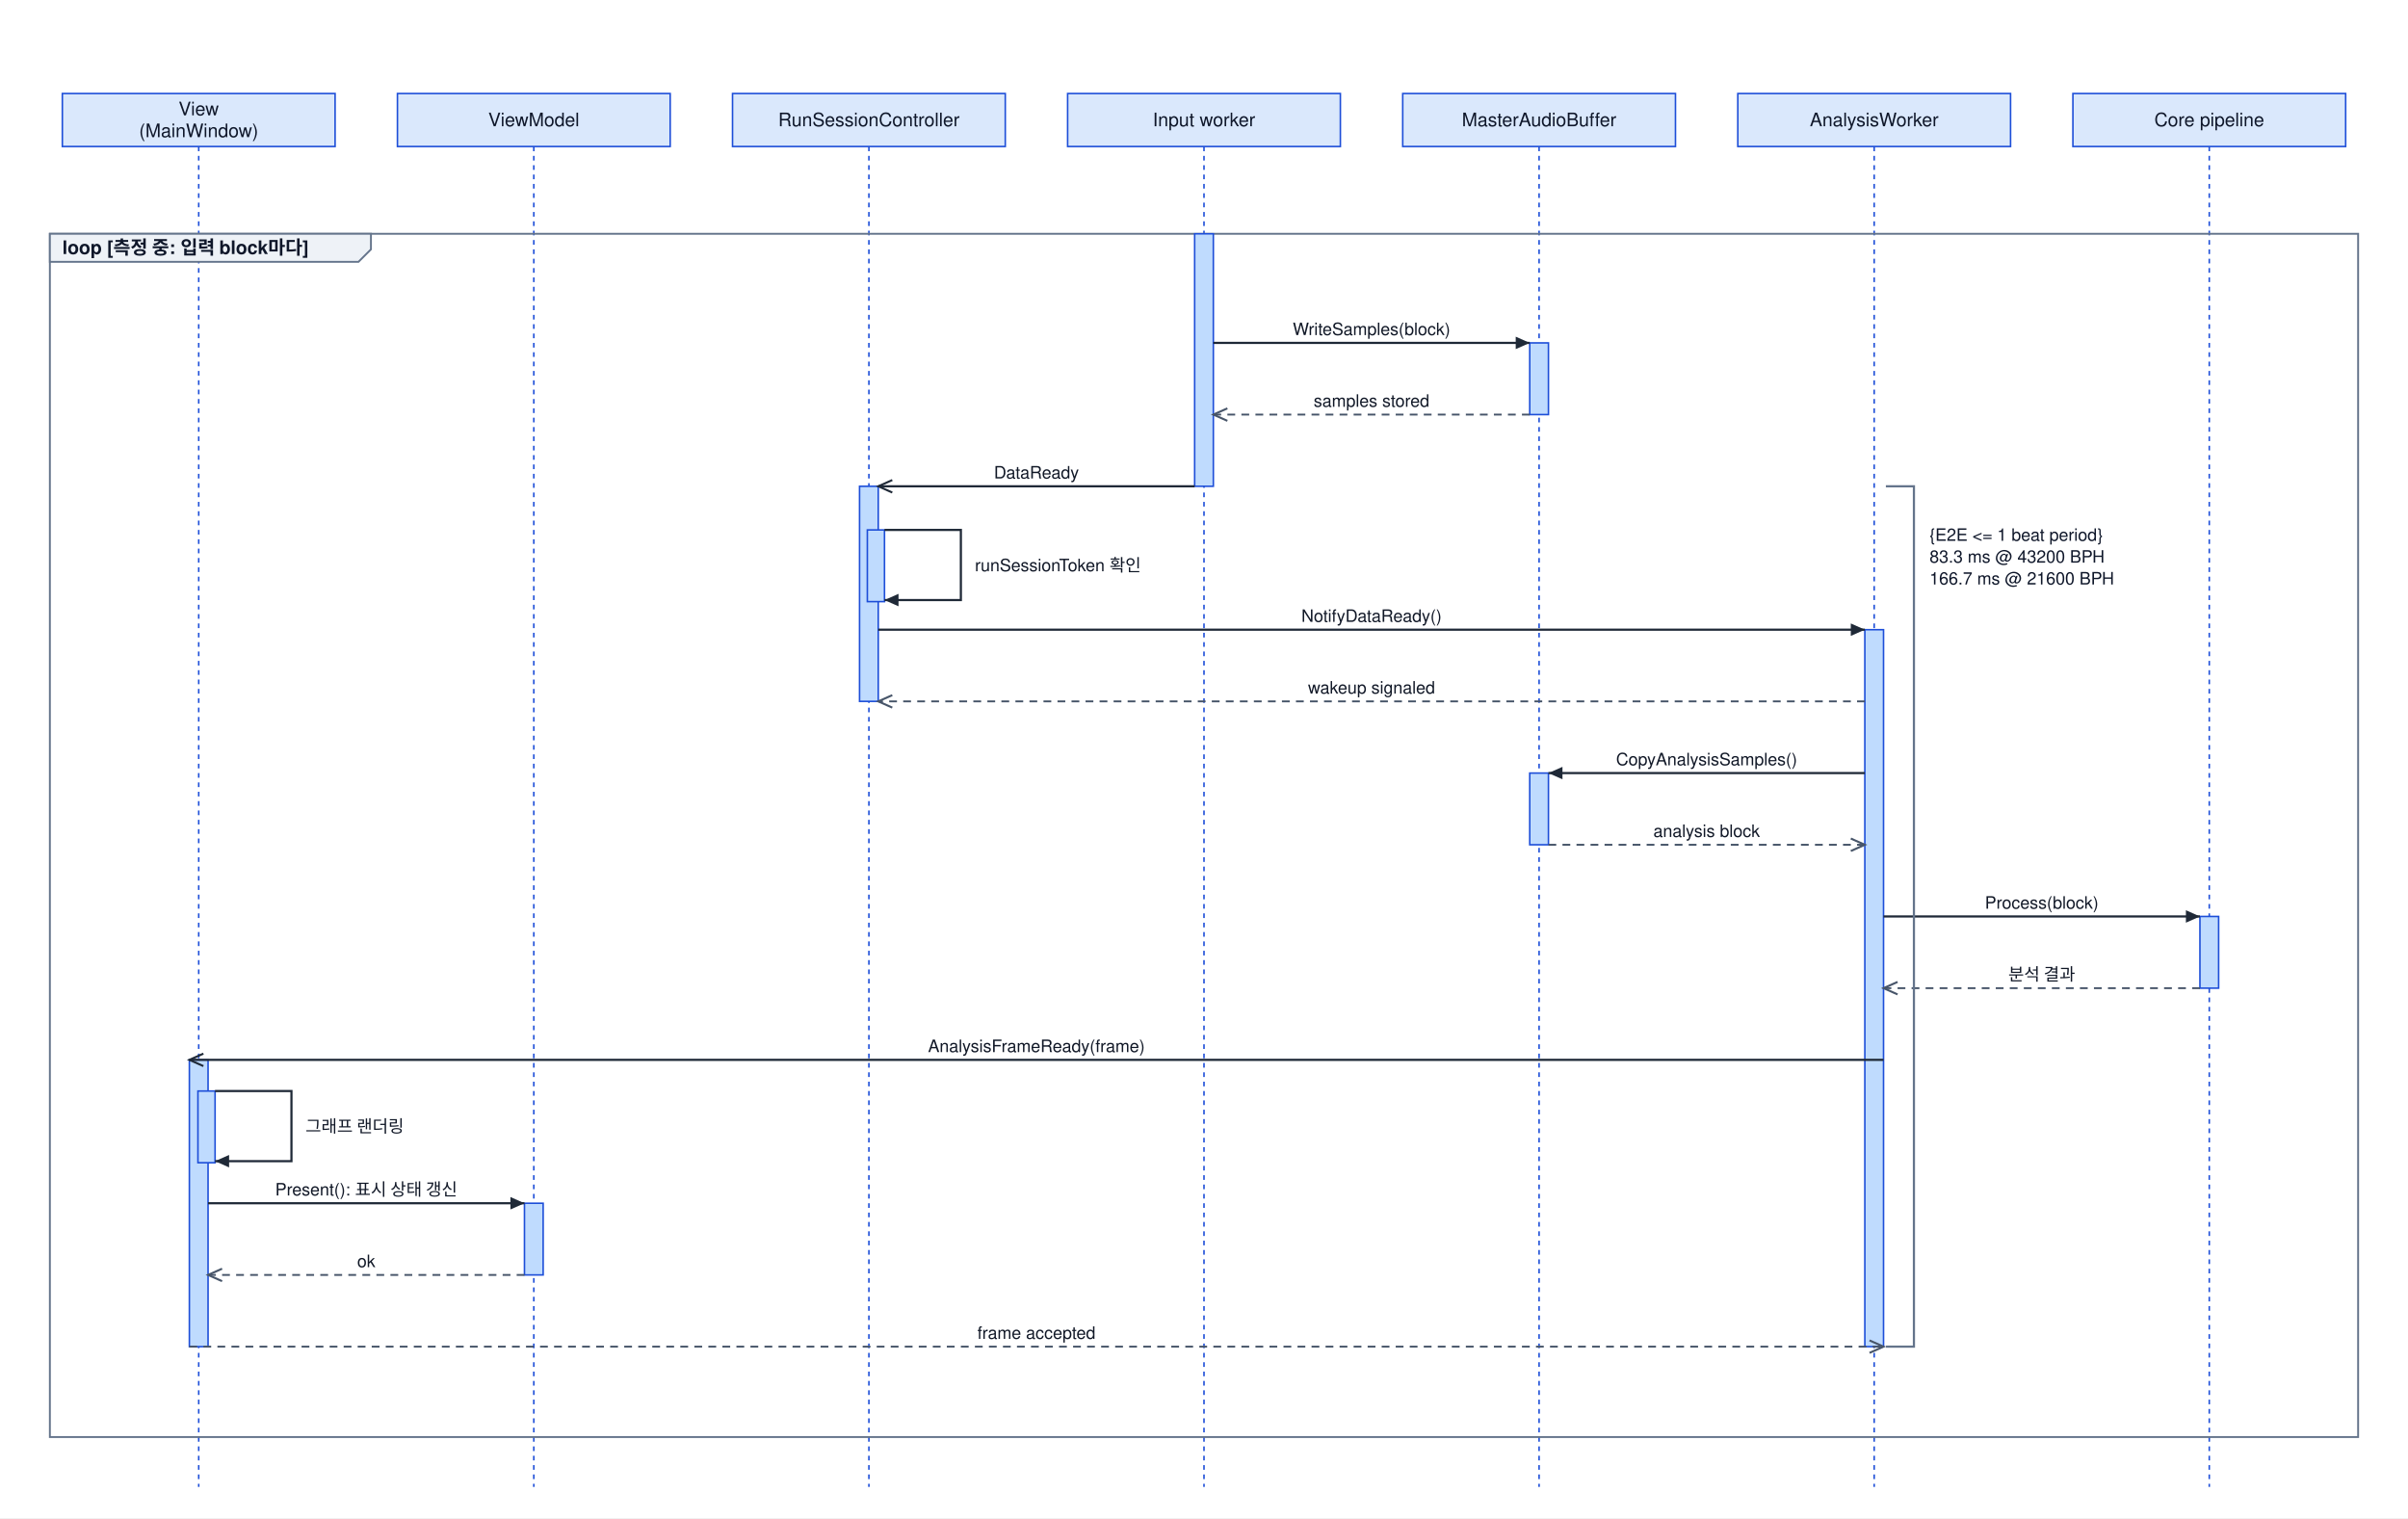
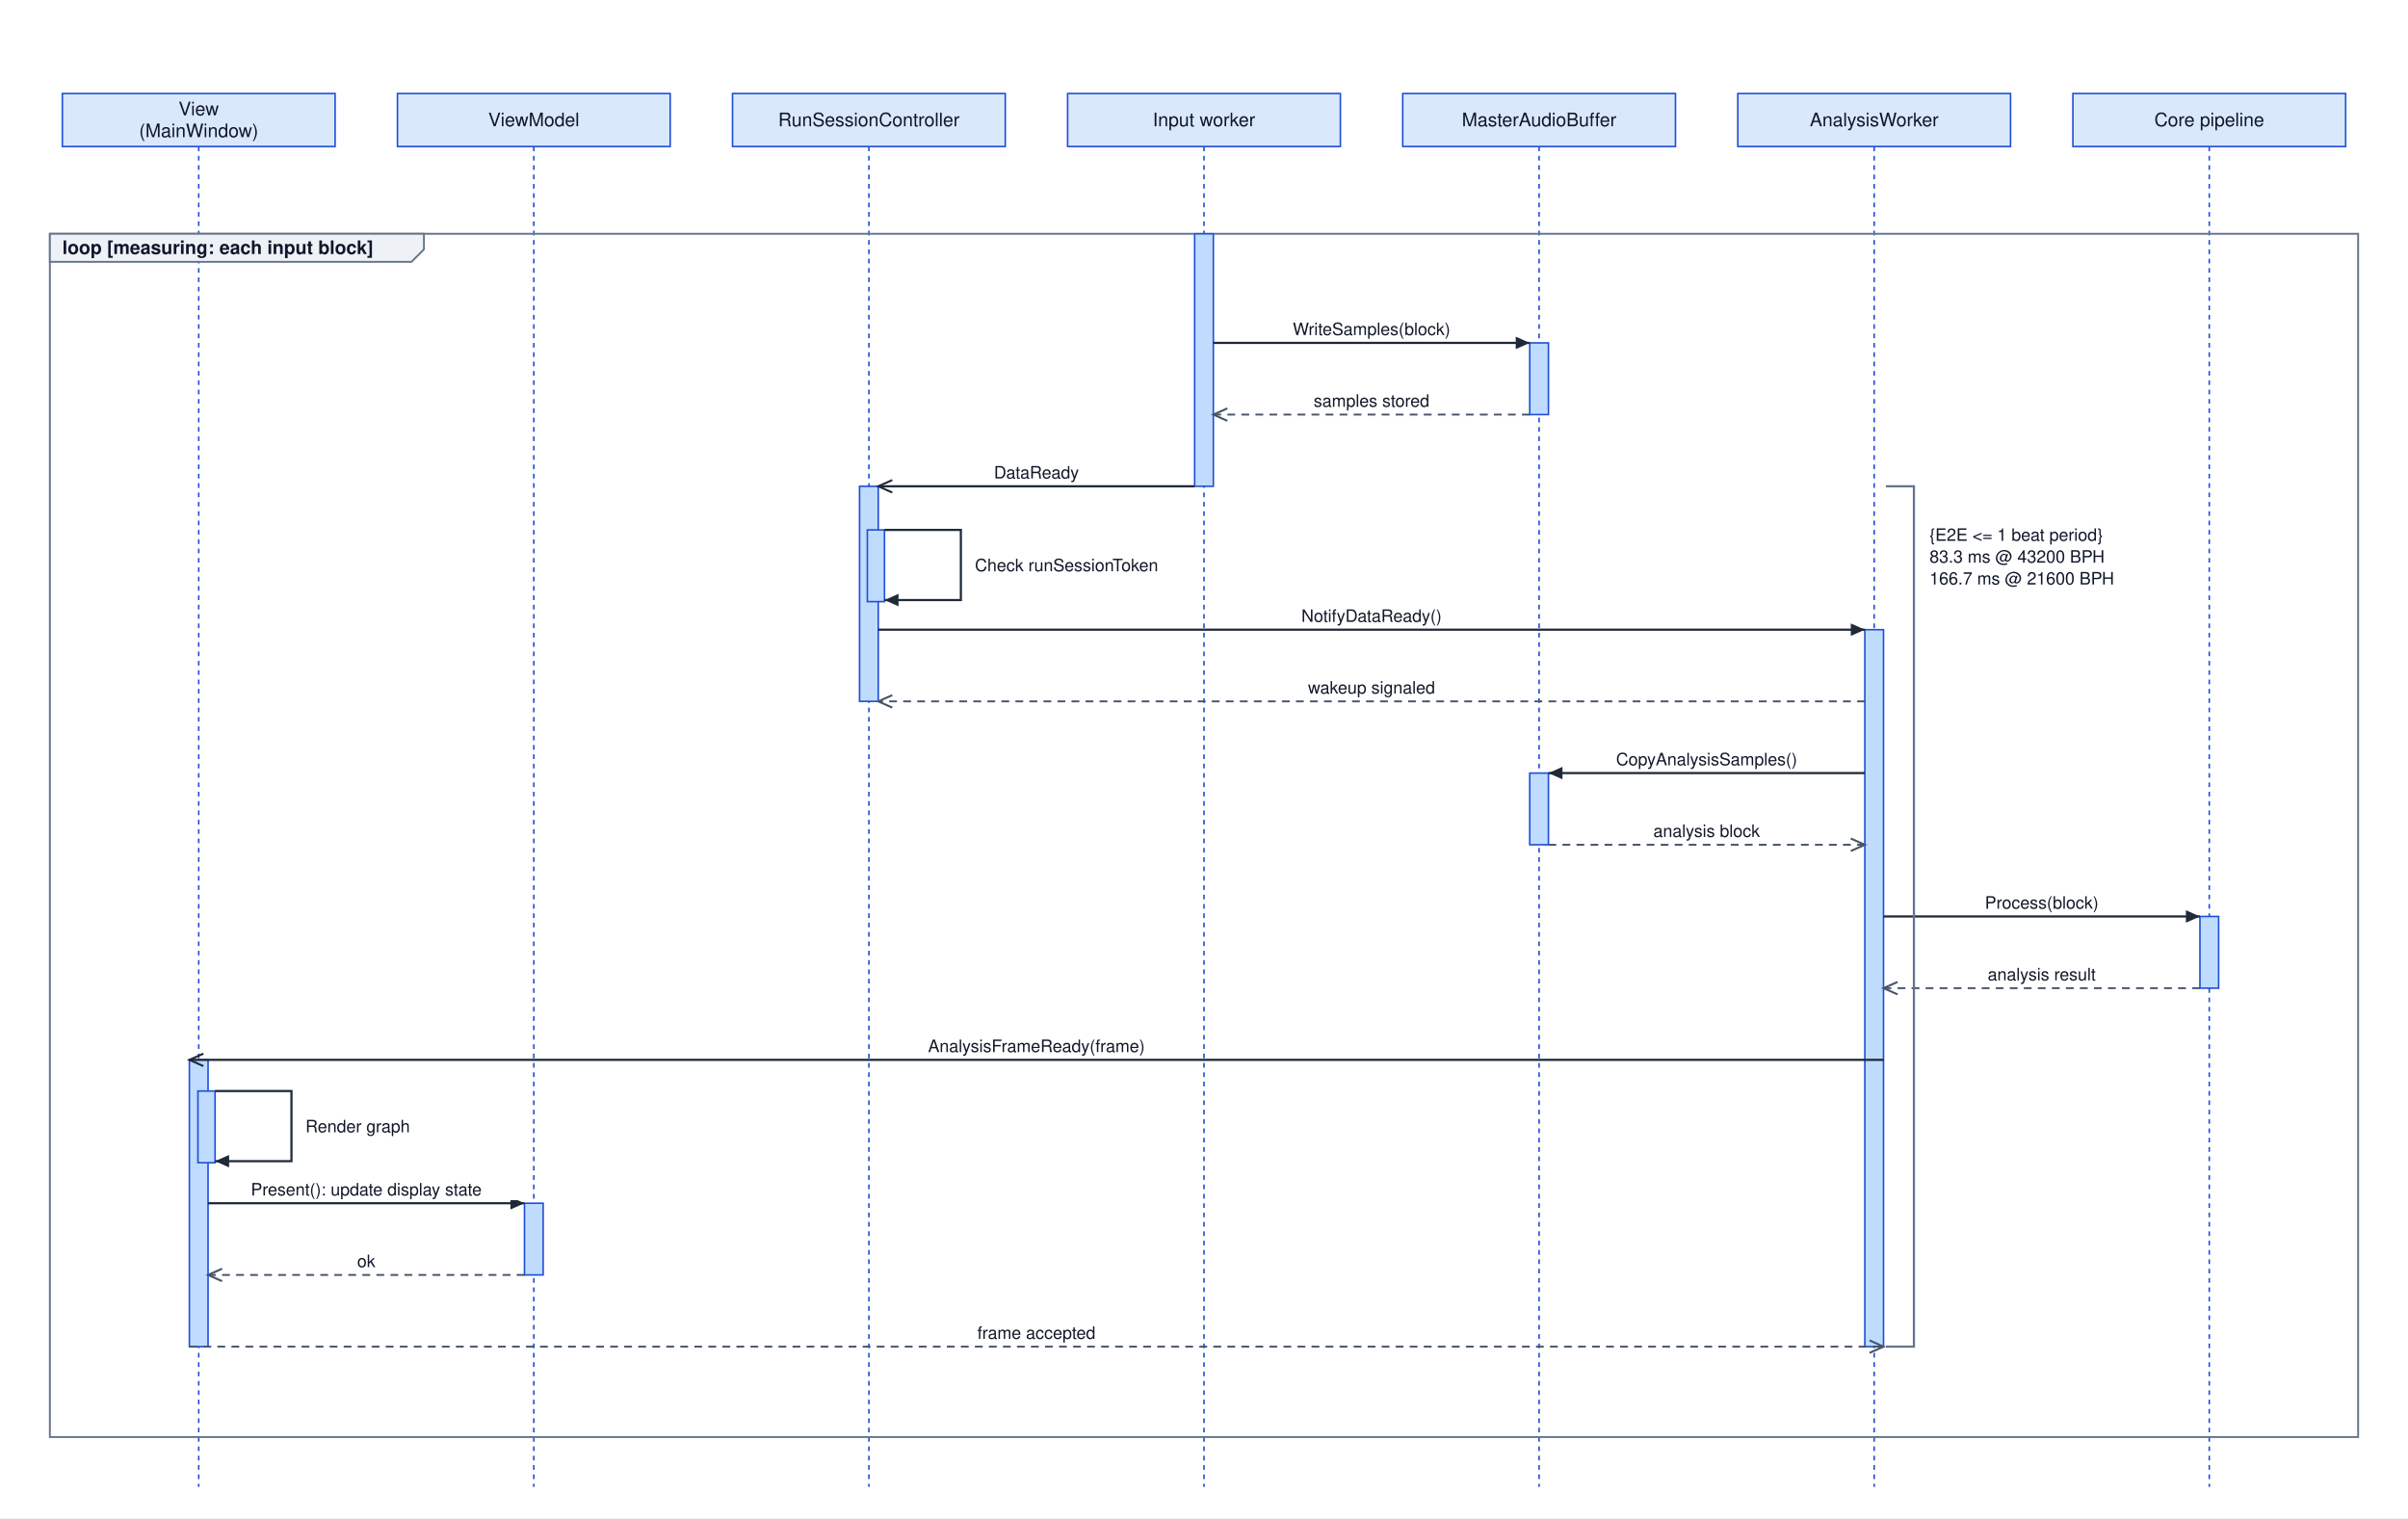
<svg xmlns="http://www.w3.org/2000/svg" width="1545" height="974" viewBox="0 0 1545 974" font-family="Helvetica,Arial,sans-serif">
  <rect x="0" y="0" width="1545" height="974" fill="#ffffff" />
  <rect x="470.0" y="60" width="175.0" height="34" fill="#dae8fc" stroke="#1d4ed8" />
  <line x1="557.5" y1="94" x2="557.5" y2="954.0" stroke="#1d4ed8" stroke-width="1" stroke-dasharray="3 3" />
  <text x="557.5" y="81" text-anchor="middle" font-size="12" fill="#0f172a">RunSessionController</text>
  <rect x="685.0" y="60" width="175.0" height="34" fill="#dae8fc" stroke="#1d4ed8" />
  <line x1="772.5" y1="94" x2="772.5" y2="954.0" stroke="#1d4ed8" stroke-width="1" stroke-dasharray="3 3" />
  <text x="772.5" y="81" text-anchor="middle" font-size="12" fill="#0f172a">Input worker</text>
  <rect x="900.0" y="60" width="175.0" height="34" fill="#dae8fc" stroke="#1d4ed8" />
  <line x1="987.5" y1="94" x2="987.5" y2="954.0" stroke="#1d4ed8" stroke-width="1" stroke-dasharray="3 3" />
  <text x="987.5" y="81" text-anchor="middle" font-size="12" fill="#0f172a">MasterAudioBuffer</text>
  <rect x="1115.0" y="60" width="175.0" height="34" fill="#dae8fc" stroke="#1d4ed8" />
  <line x1="1202.5" y1="94" x2="1202.5" y2="954.0" stroke="#1d4ed8" stroke-width="1" stroke-dasharray="3 3" />
  <text x="1202.5" y="81" text-anchor="middle" font-size="12" fill="#0f172a">AnalysisWorker</text>
  <rect x="1330.0" y="60" width="175.0" height="34" fill="#dae8fc" stroke="#1d4ed8" />
  <line x1="1417.5" y1="94" x2="1417.5" y2="954.0" stroke="#1d4ed8" stroke-width="1" stroke-dasharray="3 3" />
  <text x="1417.5" y="81" text-anchor="middle" font-size="12" fill="#0f172a">Core pipeline</text>
  <rect x="40.0" y="60" width="175.0" height="34" fill="#dae8fc" stroke="#1d4ed8" />
  <line x1="127.5" y1="94" x2="127.5" y2="954.0" stroke="#1d4ed8" stroke-width="1" stroke-dasharray="3 3" />
  <text x="127.5" y="74" text-anchor="middle" font-size="12" fill="#0f172a">View</text>
  <text x="127.5" y="88" text-anchor="middle" font-size="12" fill="#0f172a">(MainWindow)</text>
  <rect x="255.0" y="60" width="175.0" height="34" fill="#dae8fc" stroke="#1d4ed8" />
  <line x1="342.5" y1="94" x2="342.5" y2="954.0" stroke="#1d4ed8" stroke-width="1" stroke-dasharray="3 3" />
  <text x="342.5" y="81" text-anchor="middle" font-size="12" fill="#0f172a">ViewModel</text>
  <rect x="32.0" y="150.0" width="1481.0" height="772.0" fill="none" stroke="#64748b" stroke-width="1.2" />
-   <path d="M 32.0 150.0 L 32.0 168.0 L 230 168.0 L 238 160.0 L 238 150.0 Z" fill="#eef2f7" stroke="#64748b" stroke-width="1.2" />
-   <text x="40.0" y="163.0" font-size="12" font-weight="bold" fill="#0f172a">loop [측정 중: 입력 block마다]</text>
+   <path d="M 32.0 150.0 L 32.0 168.0 L 264 168.0 L 272 160.0 L 272 150.0 Z" fill="#eef2f7" stroke="#64748b" stroke-width="1.2" />
+   <text x="40.0" y="163.0" font-size="12" font-weight="bold" fill="#0f172a">loop [measuring: each input block]</text>
  <rect x="981.5" y="220.0" width="12.0" height="46.0" fill="#bfdbfe" stroke="#1d4ed8" stroke-width="1" />
  <rect x="766.5" y="150.0" width="12.0" height="162.0" fill="#bfdbfe" stroke="#1d4ed8" stroke-width="1" />
  <rect x="551.5" y="312.0" width="12.0" height="138.0" fill="#bfdbfe" stroke="#1d4ed8" stroke-width="1" />
  <rect x="981.5" y="496.0" width="12.0" height="46.0" fill="#bfdbfe" stroke="#1d4ed8" stroke-width="1" />
  <rect x="1411.5" y="588.0" width="12.0" height="46.0" fill="#bfdbfe" stroke="#1d4ed8" stroke-width="1" />
  <rect x="336.5" y="772.0" width="12.0" height="46.0" fill="#bfdbfe" stroke="#1d4ed8" stroke-width="1" />
  <rect x="121.5" y="680.0" width="12.0" height="184.0" fill="#bfdbfe" stroke="#1d4ed8" stroke-width="1" />
  <rect x="1196.5" y="404.0" width="12.0" height="460.0" fill="#bfdbfe" stroke="#1d4ed8" stroke-width="1" />
  <rect x="127.0" y="700.0" width="11.0" height="46.0" fill="#bfdbfe" stroke="#1d4ed8" stroke-width="1" />
  <rect x="556.5" y="340.0" width="11.0" height="46.0" fill="#bfdbfe" stroke="#1d4ed8" stroke-width="1" />
  <line x1="778.5" y1="220.0" x2="981.5" y2="220.0" stroke="#1f2937" stroke-width="1.4" />
  <polygon points="981.5,220.0 972.5,216.0 972.5,224.0" fill="#1f2937" />
  <rect x="819.5" y="205.0" width="120.9" height="13" fill="#ffffff" />
  <text x="880.0" y="215.0" text-anchor="middle" font-size="11" fill="#111827">WriteSamples(block)</text>
  <line x1="981.5" y1="266.0" x2="778.5" y2="266.0" stroke="#475569" stroke-width="1.2" stroke-dasharray="5 4" />
  <path d="M 787.5 262.0 L 778.5 266.0 L 787.5 270.0" fill="none" stroke="#475569" stroke-width="1.3" />
  <rect x="834.6" y="251.0" width="90.7" height="13" fill="#ffffff" />
  <text x="880.0" y="261.0" text-anchor="middle" font-size="11" fill="#111827">samples stored</text>
  <line x1="766.5" y1="312.0" x2="563.5" y2="312.0" stroke="#1f2937" stroke-width="1.4" />
  <path d="M 572.5 308.0 L 563.5 312.0 L 572.5 316.0" fill="none" stroke="#1f2937" stroke-width="1.3" />
  <rect x="634.8" y="297.0" width="60.5" height="13" fill="#ffffff" />
  <text x="665.0" y="307.0" text-anchor="middle" font-size="11" fill="#111827">DataReady</text>
  <line x1="563.5" y1="404.0" x2="1196.5" y2="404.0" stroke="#1f2937" stroke-width="1.4" />
  <polygon points="1196.5,404.0 1187.5,400.0 1187.5,408.0" fill="#1f2937" />
  <rect x="825.6" y="389.0" width="108.8" height="13" fill="#ffffff" />
  <text x="880.0" y="399.0" text-anchor="middle" font-size="11" fill="#111827">NotifyDataReady()</text>
  <line x1="1196.5" y1="450.0" x2="563.5" y2="450.0" stroke="#475569" stroke-width="1.2" stroke-dasharray="5 4" />
  <path d="M 572.5 446.0 L 563.5 450.0 L 572.5 454.0" fill="none" stroke="#475569" stroke-width="1.3" />
  <rect x="831.6" y="435.0" width="96.7" height="13" fill="#ffffff" />
  <text x="880.0" y="445.0" text-anchor="middle" font-size="11" fill="#111827">wakeup signaled</text>
  <line x1="1196.5" y1="496.0" x2="993.5" y2="496.0" stroke="#1f2937" stroke-width="1.4" />
  <polygon points="993.5,496.0 1002.5,492.0 1002.5,500.0" fill="#1f2937" />
  <rect x="1028.5" y="481.0" width="133.0" height="13" fill="#ffffff" />
  <text x="1095.0" y="491.0" text-anchor="middle" font-size="11" fill="#111827">CopyAnalysisSamples()</text>
  <line x1="993.5" y1="542.0" x2="1196.5" y2="542.0" stroke="#475569" stroke-width="1.2" stroke-dasharray="5 4" />
  <path d="M 1187.5 538.0 L 1196.5 542.0 L 1187.5 546.0" fill="none" stroke="#475569" stroke-width="1.3" />
  <rect x="1049.7" y="527.0" width="90.7" height="13" fill="#ffffff" />
  <text x="1095.0" y="537.0" text-anchor="middle" font-size="11" fill="#111827">analysis block</text>
  <line x1="1208.5" y1="588.0" x2="1411.5" y2="588.0" stroke="#1f2937" stroke-width="1.4" />
  <polygon points="1411.5,588.0 1402.5,584.0 1402.5,592.0" fill="#1f2937" />
  <rect x="1264.7" y="573.0" width="90.7" height="13" fill="#ffffff" />
  <text x="1310.0" y="583.0" text-anchor="middle" font-size="11" fill="#111827">Process(block)</text>
  <line x1="1411.5" y1="634.0" x2="1208.5" y2="634.0" stroke="#475569" stroke-width="1.2" stroke-dasharray="5 4" />
  <path d="M 1217.5 630.0 L 1208.5 634.0 L 1217.5 638.0" fill="none" stroke="#475569" stroke-width="1.3" />
-   <rect x="1282.0" y="619.0" width="56.0" height="13" fill="#ffffff" />
-   <text x="1310.0" y="629.0" text-anchor="middle" font-size="11" fill="#111827">분석 결과</text>
+   <rect x="1261.6" y="619.0" width="96.7" height="13" fill="#ffffff" />
+   <text x="1310.0" y="629.0" text-anchor="middle" font-size="11" fill="#111827">analysis result</text>
  <line x1="1208.5" y1="680.0" x2="121.5" y2="680.0" stroke="#1f2937" stroke-width="1.4" />
  <path d="M 130.5 676.0 L 121.5 680.0 L 130.5 684.0" fill="none" stroke="#1f2937" stroke-width="1.3" />
  <rect x="586.4" y="665.0" width="157.2" height="13" fill="#ffffff" />
  <text x="665.0" y="675.0" text-anchor="middle" font-size="11" fill="#111827">AnalysisFrameReady(frame)</text>
  <line x1="133.5" y1="772.0" x2="336.5" y2="772.0" stroke="#1f2937" stroke-width="1.4" />
  <polygon points="336.5,772.0 327.5,768.0 327.5,776.0" fill="#1f2937" />
-   <rect x="159.7" y="757.0" width="150.6" height="13" fill="#ffffff" />
-   <text x="235.0" y="767.0" text-anchor="middle" font-size="11" fill="#111827">Present(): 표시 상태 갱신</text>
+   <rect x="138.2" y="757.0" width="193.6" height="13" fill="#ffffff" />
+   <text x="235.0" y="767.0" text-anchor="middle" font-size="11" fill="#111827">Present(): update display state</text>
  <line x1="336.5" y1="818.0" x2="133.5" y2="818.0" stroke="#475569" stroke-width="1.2" stroke-dasharray="5 4" />
  <path d="M 142.5 814.0 L 133.5 818.0 L 142.5 822.0" fill="none" stroke="#475569" stroke-width="1.3" />
  <rect x="225.9" y="803.0" width="18.1" height="13" fill="#ffffff" />
  <text x="235.0" y="813.0" text-anchor="middle" font-size="11" fill="#111827">ok</text>
  <line x1="121.5" y1="864.0" x2="1208.5" y2="864.0" stroke="#475569" stroke-width="1.2" stroke-dasharray="5 4" />
  <path d="M 1199.5 860.0 L 1208.5 864.0 L 1199.5 868.0" fill="none" stroke="#475569" stroke-width="1.3" />
  <rect x="619.6" y="849.0" width="90.7" height="13" fill="#ffffff" />
  <text x="665.0" y="859.0" text-anchor="middle" font-size="11" fill="#111827">frame accepted</text>
  <polyline points="138.0,700.0 187.0,700.0 187.0,745.0 138.0,745.0" fill="none" stroke="#1f2937" stroke-width="1.4" />
  <polygon points="138.0,745.0 147.0,741.0 147.0,749.0" fill="#1f2937" />
-   <rect x="193.0" y="715.5" width="78.0" height="15" fill="#ffffff" />
-   <text x="196.0" y="726.5" font-size="11" fill="#111827">그래프 랜더링</text>
+   <rect x="193.0" y="715.5" width="78.6" height="15" fill="#ffffff" />
+   <text x="196.0" y="726.5" font-size="11" fill="#111827">Render graph</text>
  <polyline points="567.5,340.0 616.5,340.0 616.5,385.0 567.5,385.0" fill="none" stroke="#1f2937" stroke-width="1.4" />
  <polygon points="567.5,385.0 576.5,381.0 576.5,389.0" fill="#1f2937" />
-   <rect x="622.5" y="355.5" width="124.8" height="15" fill="#ffffff" />
-   <text x="625.5" y="366.5" font-size="11" fill="#111827">runSessionToken 확인</text>
+   <rect x="622.5" y="355.5" width="133.0" height="15" fill="#ffffff" />
+   <text x="625.5" y="366.5" font-size="11" fill="#111827">Check runSessionToken</text>
  <path d="M 1210.0 312.0 H 1228.0 V 864.0 H 1210.0" fill="none" stroke="#64748b" stroke-width="1.4" />
  <text x="1238.0" y="347" font-size="11" fill="#0f172a">{E2E &lt;= 1 beat period}</text>
  <text x="1238.0" y="361" font-size="11" fill="#0f172a">83.3 ms @ 43200 BPH</text>
  <text x="1238.0" y="375" font-size="11" fill="#0f172a">166.7 ms @ 21600 BPH</text>
</svg>
